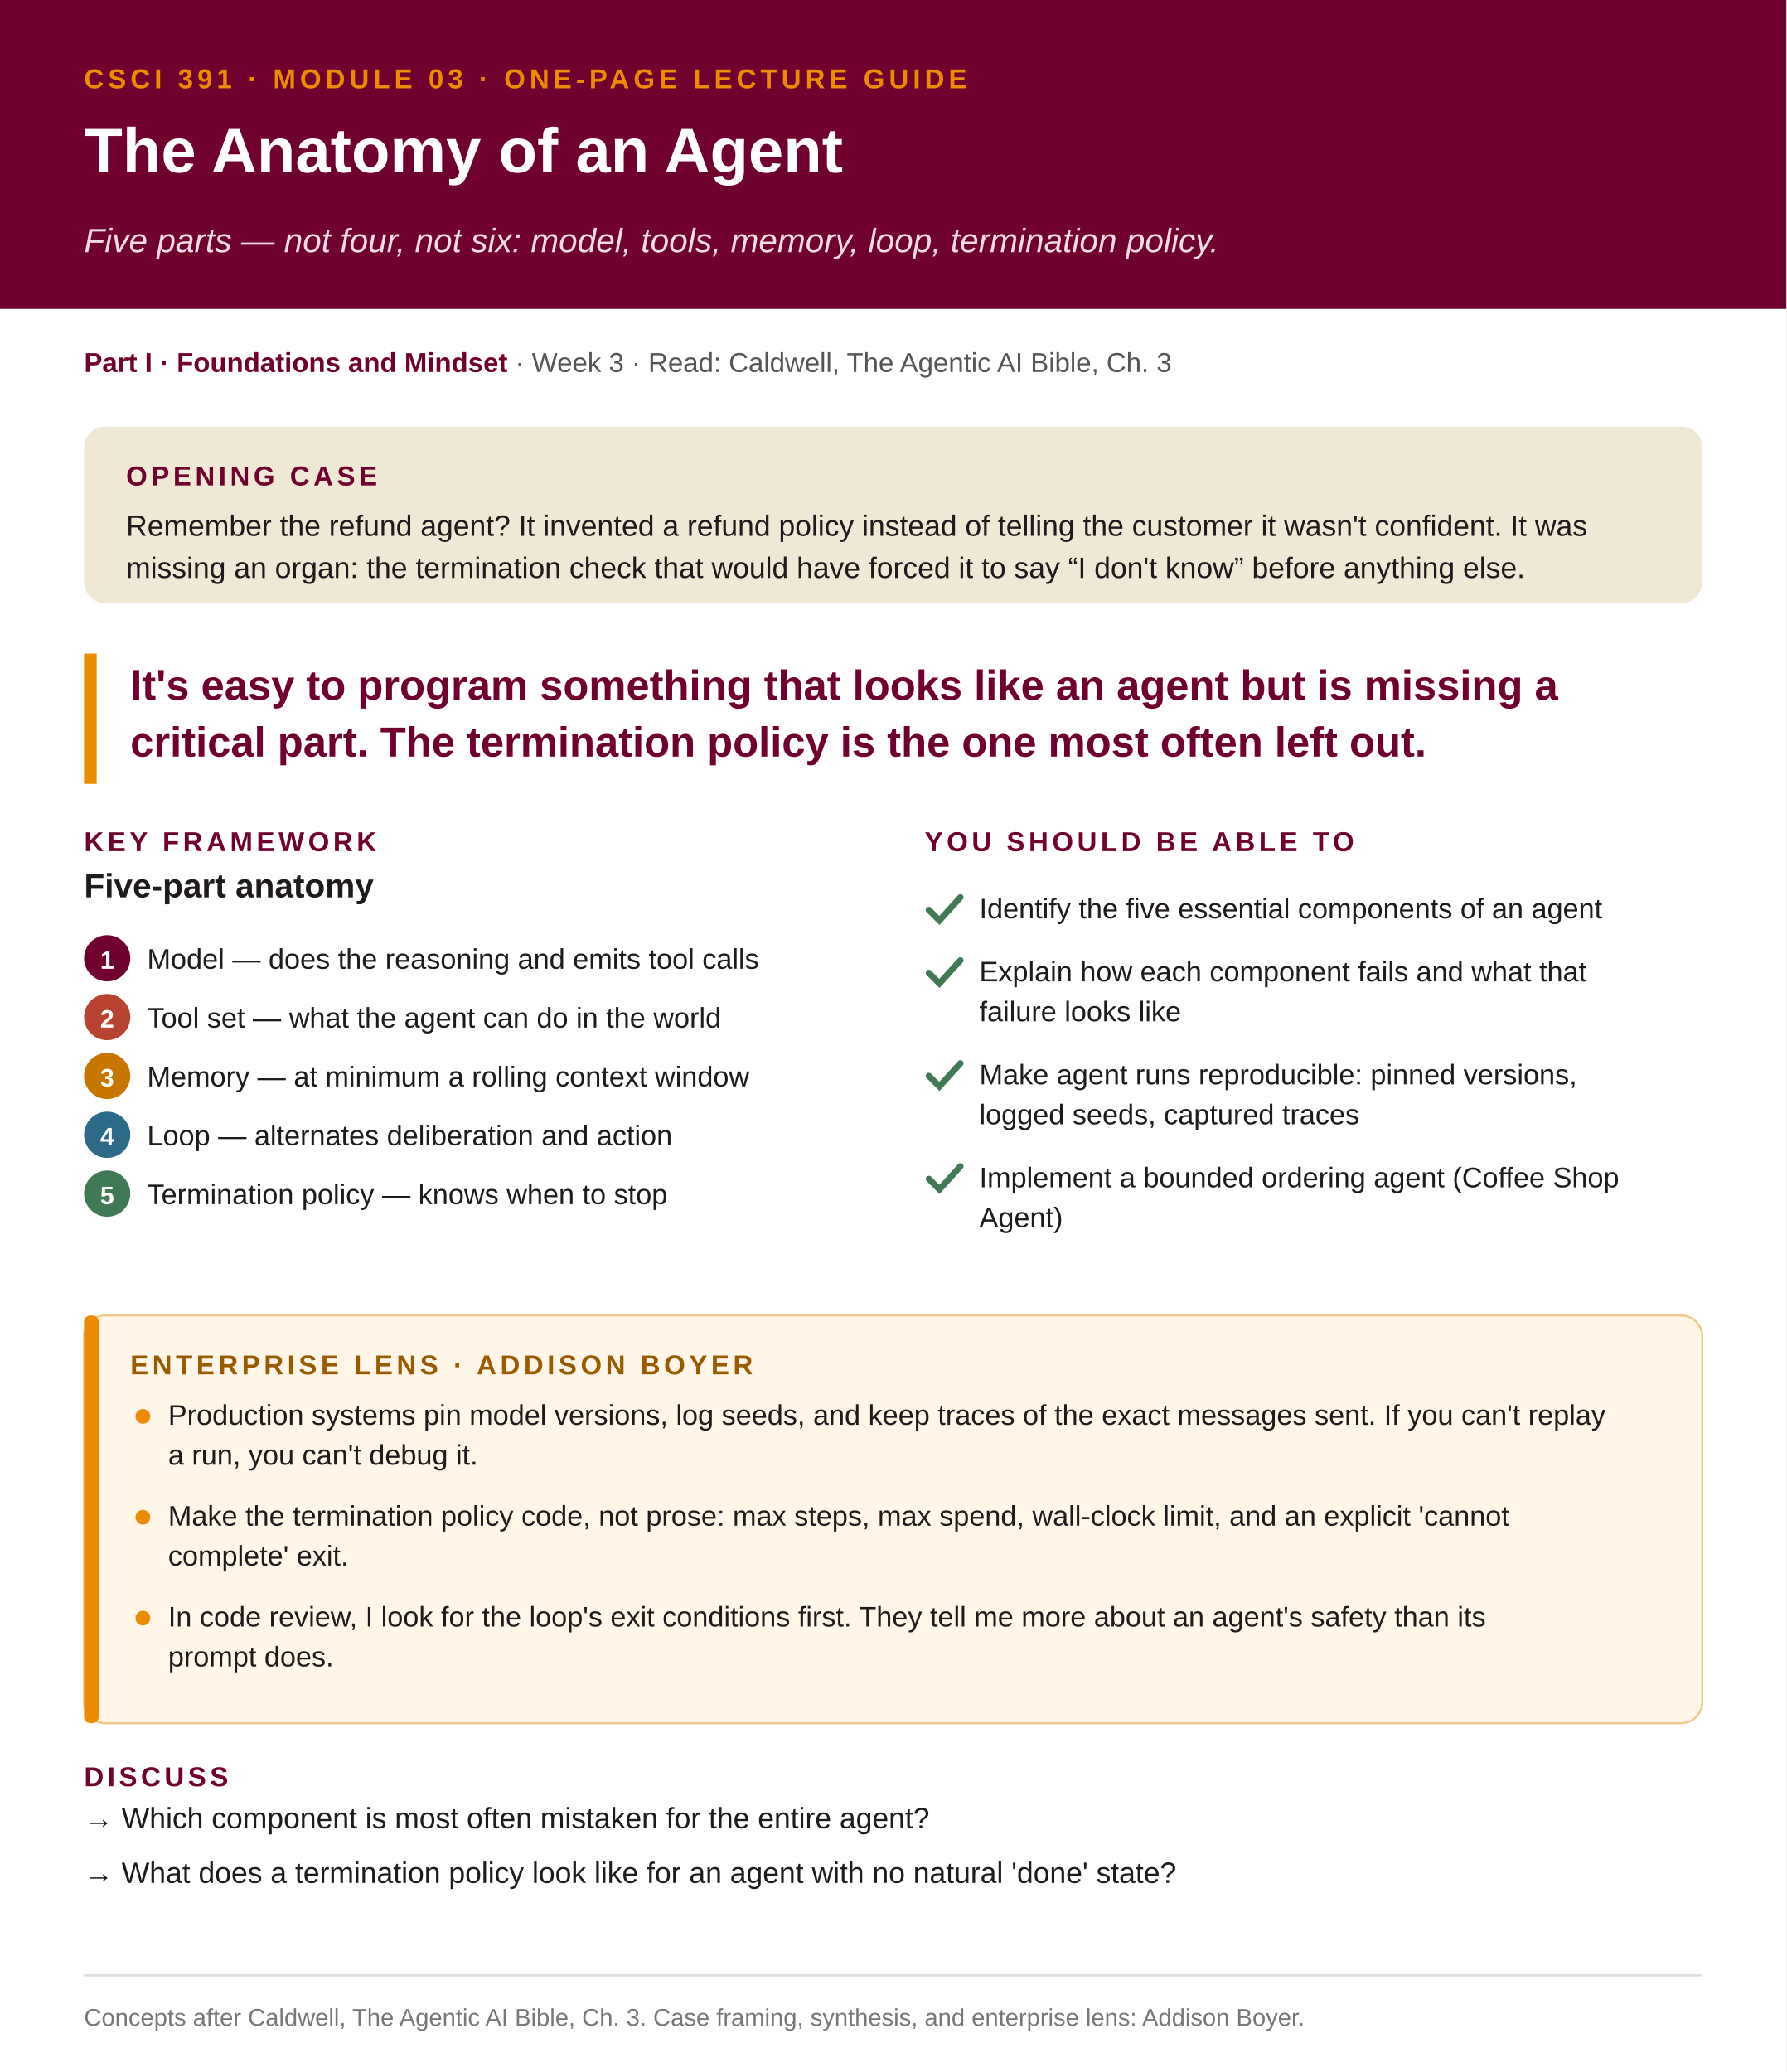
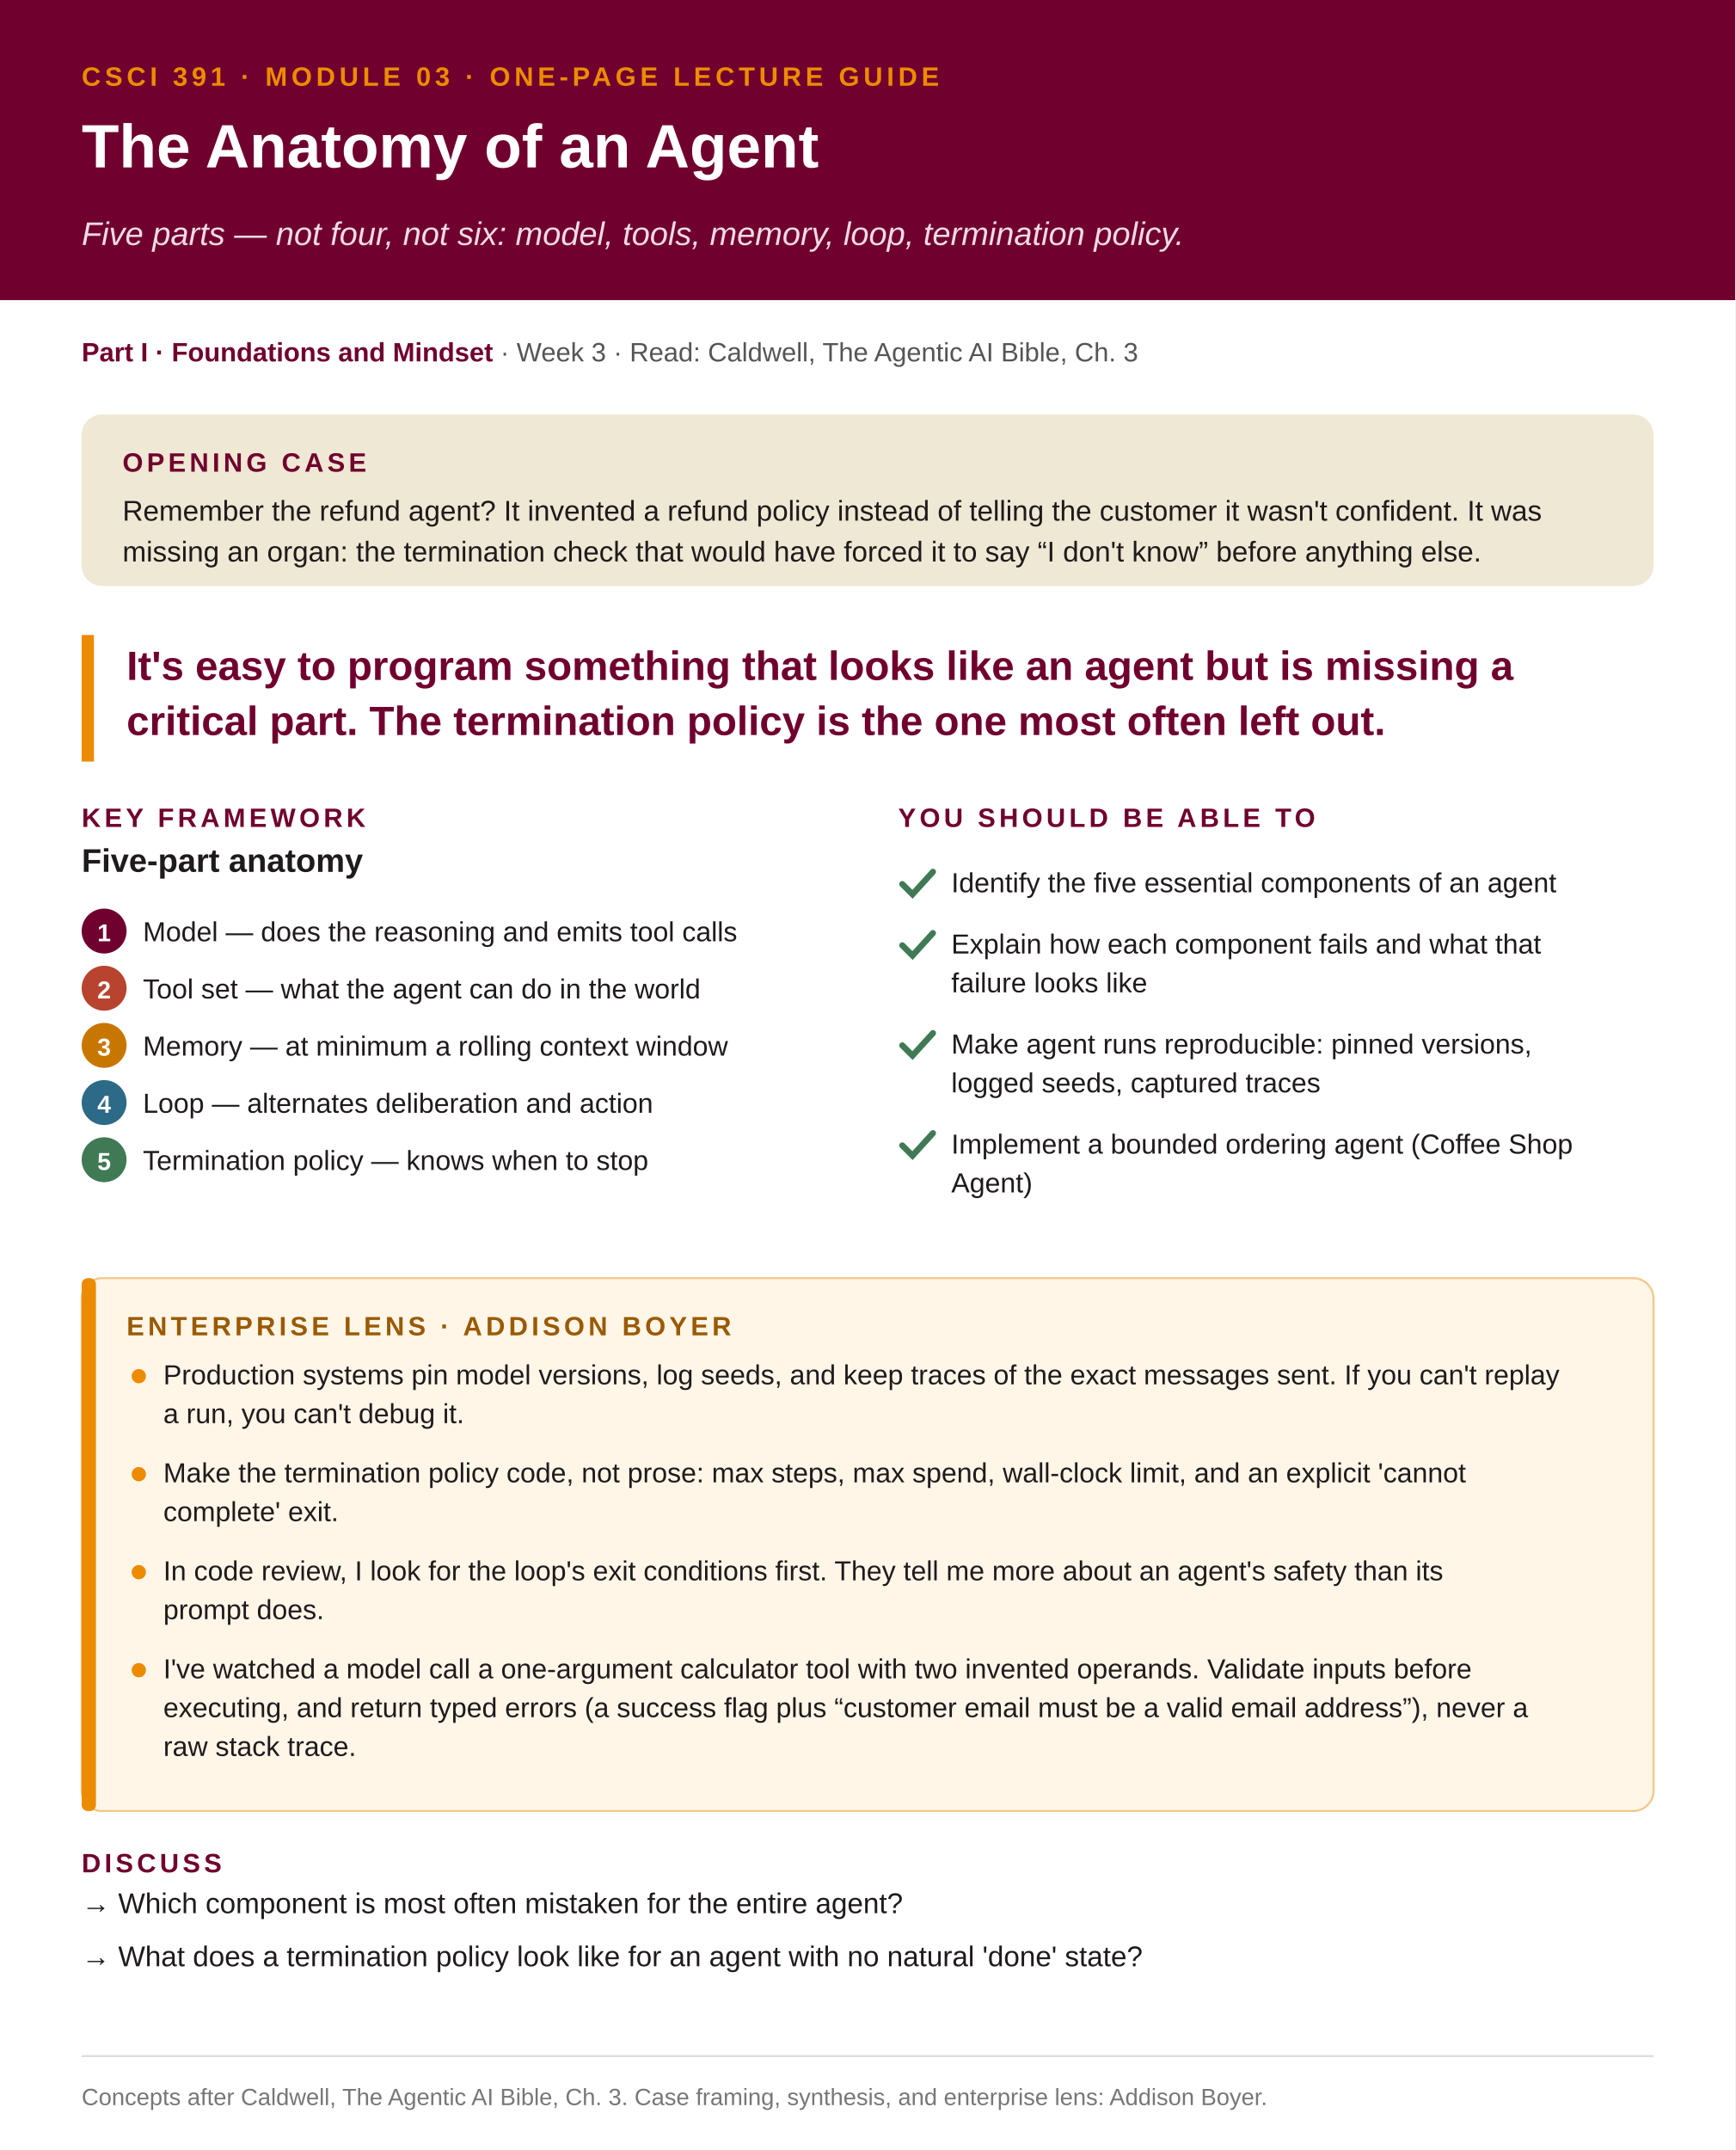
- <svg xmlns="http://www.w3.org/2000/svg" viewBox="0 0 850 986" width="850" height="986" font-family="'Segoe UI', 'Helvetica Neue', Arial, sans-serif">
+ <svg xmlns="http://www.w3.org/2000/svg" viewBox="0 0 850 1053" width="850" height="1053" font-family="'Segoe UI', 'Helvetica Neue', Arial, sans-serif">
  <rect width="100%" height="100%" fill="#fff" />
  <rect width="850" height="147" fill="#70002e" />
  <text x="40" y="42" fill="#ED8B00" font-size="13" font-weight="700" letter-spacing="2">CSCI 391 · MODULE 03 · ONE-PAGE LECTURE GUIDE</text>
  <text x="40" y="82" fill="#fff" font-size="30" font-weight="800">The Anatomy of an Agent</text>
  <text x="40" y="120" fill="#f1dbe4" font-size="16" font-style="italic">Five parts — not four, not six: model, tools, memory, loop, termination policy.</text>
  <text x="40" y="177" fill="#555" font-size="13">
    <tspan font-weight="700" fill="#70002e">Part I · Foundations and Mindset</tspan>   ·   Week 3   ·   Read: Caldwell, The Agentic AI Bible, Ch. 3</text>
  <rect x="40" y="203" width="770" height="84" rx="10" fill="#efe8d4" />
  <text x="60" y="231" fill="#70002e" font-size="13" font-weight="800" letter-spacing="1.8">OPENING CASE</text>
  <text x="60" y="255" fill="#1f1a1c" font-size="14">Remember the refund agent? It invented a refund policy instead of telling the customer it wasn't confident. It was</text>
  <text x="60" y="275" fill="#1f1a1c" font-size="14">missing an organ: the termination check that would have forced it to say “I don't know” before anything else.</text>
  <rect x="40" y="311" width="6" height="62" fill="#ED8B00" />
  <text x="62" y="333" fill="#70002e" font-size="20" font-weight="700">It's easy to program something that looks like an agent but is missing a</text>
  <text x="62" y="360" fill="#70002e" font-size="20" font-weight="700">critical part. The termination policy is the one most often left out.</text>
  <text x="40" y="405" fill="#70002e" font-size="13" font-weight="800" letter-spacing="1.8">KEY FRAMEWORK</text>
  <text x="40" y="427" fill="#1f1a1c" font-size="16" font-weight="700">Five-part anatomy</text>
  <circle cx="51" cy="456" r="11" fill="#70002e" />
  <text x="51" y="461" fill="#fff" font-size="12" font-weight="700" text-anchor="middle">1</text>
  <text x="70" y="461" fill="#1f1a1c" font-size="13.5">Model — does the reasoning and emits tool calls</text>
  <circle cx="51" cy="484" r="11" fill="#b8432f" />
  <text x="51" y="489" fill="#fff" font-size="12" font-weight="700" text-anchor="middle">2</text>
  <text x="70" y="489" fill="#1f1a1c" font-size="13.5">Tool set — what the agent can do in the world</text>
  <circle cx="51" cy="512" r="11" fill="#c77700" />
  <text x="51" y="517" fill="#fff" font-size="12" font-weight="700" text-anchor="middle">3</text>
  <text x="70" y="517" fill="#1f1a1c" font-size="13.5">Memory — at minimum a rolling context window</text>
  <circle cx="51" cy="540" r="11" fill="#2d6a87" />
  <text x="51" y="545" fill="#fff" font-size="12" font-weight="700" text-anchor="middle">4</text>
  <text x="70" y="545" fill="#1f1a1c" font-size="13.5">Loop — alternates deliberation and action</text>
  <circle cx="51" cy="568" r="11" fill="#3f7a55" />
  <text x="51" y="573" fill="#fff" font-size="12" font-weight="700" text-anchor="middle">5</text>
  <text x="70" y="573" fill="#1f1a1c" font-size="13.5">Termination policy — knows when to stop</text>
  <text x="440.0" y="405" fill="#70002e" font-size="13" font-weight="800" letter-spacing="1.8">YOU SHOULD BE ABLE TO</text>
  <path d="M442.0,433 l5,5 l10,-11" fill="none" stroke="#3f7a55" stroke-width="3" stroke-linecap="round" />
  <text x="466.0" y="437" fill="#1f1a1c" font-size="13.5">Identify the five essential components of an agent</text>
  <path d="M442.0,463 l5,5 l10,-11" fill="none" stroke="#3f7a55" stroke-width="3" stroke-linecap="round" />
  <text x="466.0" y="467" fill="#1f1a1c" font-size="13.5">Explain how each component fails and what that</text>
  <text x="466.0" y="486" fill="#1f1a1c" font-size="13.5">failure looks like</text>
  <path d="M442.0,512 l5,5 l10,-11" fill="none" stroke="#3f7a55" stroke-width="3" stroke-linecap="round" />
  <text x="466.0" y="516" fill="#1f1a1c" font-size="13.5">Make agent runs reproducible: pinned versions,</text>
  <text x="466.0" y="535" fill="#1f1a1c" font-size="13.5">logged seeds, captured traces</text>
  <path d="M442.0,561 l5,5 l10,-11" fill="none" stroke="#3f7a55" stroke-width="3" stroke-linecap="round" />
  <text x="466.0" y="565" fill="#1f1a1c" font-size="13.5">Implement a bounded ordering agent (Coffee Shop</text>
  <text x="466.0" y="584" fill="#1f1a1c" font-size="13.5">Agent)</text>
-   <rect x="40" y="626" width="770" height="194" rx="10" fill="#fff6e8" stroke="#f0c98a" />
-   <rect x="40" y="626" width="7" height="194" rx="3" fill="#ED8B00" />
+   <rect x="40" y="626" width="770" height="261" rx="10" fill="#fff6e8" stroke="#f0c98a" />
+   <rect x="40" y="626" width="7" height="261" rx="3" fill="#ED8B00" />
  <text x="62" y="654" fill="#9a5a00" font-size="13" font-weight="800" letter-spacing="1.8">ENTERPRISE LENS · ADDISON BOYER</text>
  <circle cx="68" cy="674" r="3.5" fill="#ED8B00" />
  <text x="80" y="678" fill="#1f1a1c" font-size="13.5">Production systems pin model versions, log seeds, and keep traces of the exact messages sent. If you can't replay</text>
  <text x="80" y="697" fill="#1f1a1c" font-size="13.5">a run, you can't debug it.</text>
  <circle cx="68" cy="722" r="3.5" fill="#ED8B00" />
  <text x="80" y="726" fill="#1f1a1c" font-size="13.5">Make the termination policy code, not prose: max steps, max spend, wall-clock limit, and an explicit 'cannot</text>
  <text x="80" y="745" fill="#1f1a1c" font-size="13.5">complete' exit.</text>
  <circle cx="68" cy="770" r="3.5" fill="#ED8B00" />
  <text x="80" y="774" fill="#1f1a1c" font-size="13.5">In code review, I look for the loop's exit conditions first. They tell me more about an agent's safety than its</text>
  <text x="80" y="793" fill="#1f1a1c" font-size="13.5">prompt does.</text>
-   <text x="40" y="850" fill="#70002e" font-size="13" font-weight="800" letter-spacing="1.8">DISCUSS</text>
-   <text x="40" y="870" fill="#1f1a1c" font-size="14">→  Which component is most often mistaken for the entire agent?</text>
-   <text x="40" y="896" fill="#1f1a1c" font-size="14">→  What does a termination policy look like for an agent with no natural 'done' state?</text>
-   <line x1="40" y1="940" x2="810" y2="940" stroke="#ddd" />
-   <text x="40" y="964" fill="#777" font-size="11.5">Concepts after Caldwell, The Agentic AI Bible, Ch. 3. Case framing, synthesis, and enterprise lens: Addison Boyer.</text>
+   <circle cx="68" cy="818" r="3.5" fill="#ED8B00" />
+   <text x="80" y="822" fill="#1f1a1c" font-size="13.5">I've watched a model call a one-argument calculator tool with two invented operands. Validate inputs before</text>
+   <text x="80" y="841" fill="#1f1a1c" font-size="13.5">executing, and return typed errors (a success flag plus “customer email must be a valid email address”), never a</text>
+   <text x="80" y="860" fill="#1f1a1c" font-size="13.5">raw stack trace.</text>
+   <text x="40" y="917" fill="#70002e" font-size="13" font-weight="800" letter-spacing="1.8">DISCUSS</text>
+   <text x="40" y="937" fill="#1f1a1c" font-size="14">→  Which component is most often mistaken for the entire agent?</text>
+   <text x="40" y="963" fill="#1f1a1c" font-size="14">→  What does a termination policy look like for an agent with no natural 'done' state?</text>
+   <line x1="40" y1="1007" x2="810" y2="1007" stroke="#ddd" />
+   <text x="40" y="1031" fill="#777" font-size="11.5">Concepts after Caldwell, The Agentic AI Bible, Ch. 3. Case framing, synthesis, and enterprise lens: Addison Boyer.</text>
</svg>
